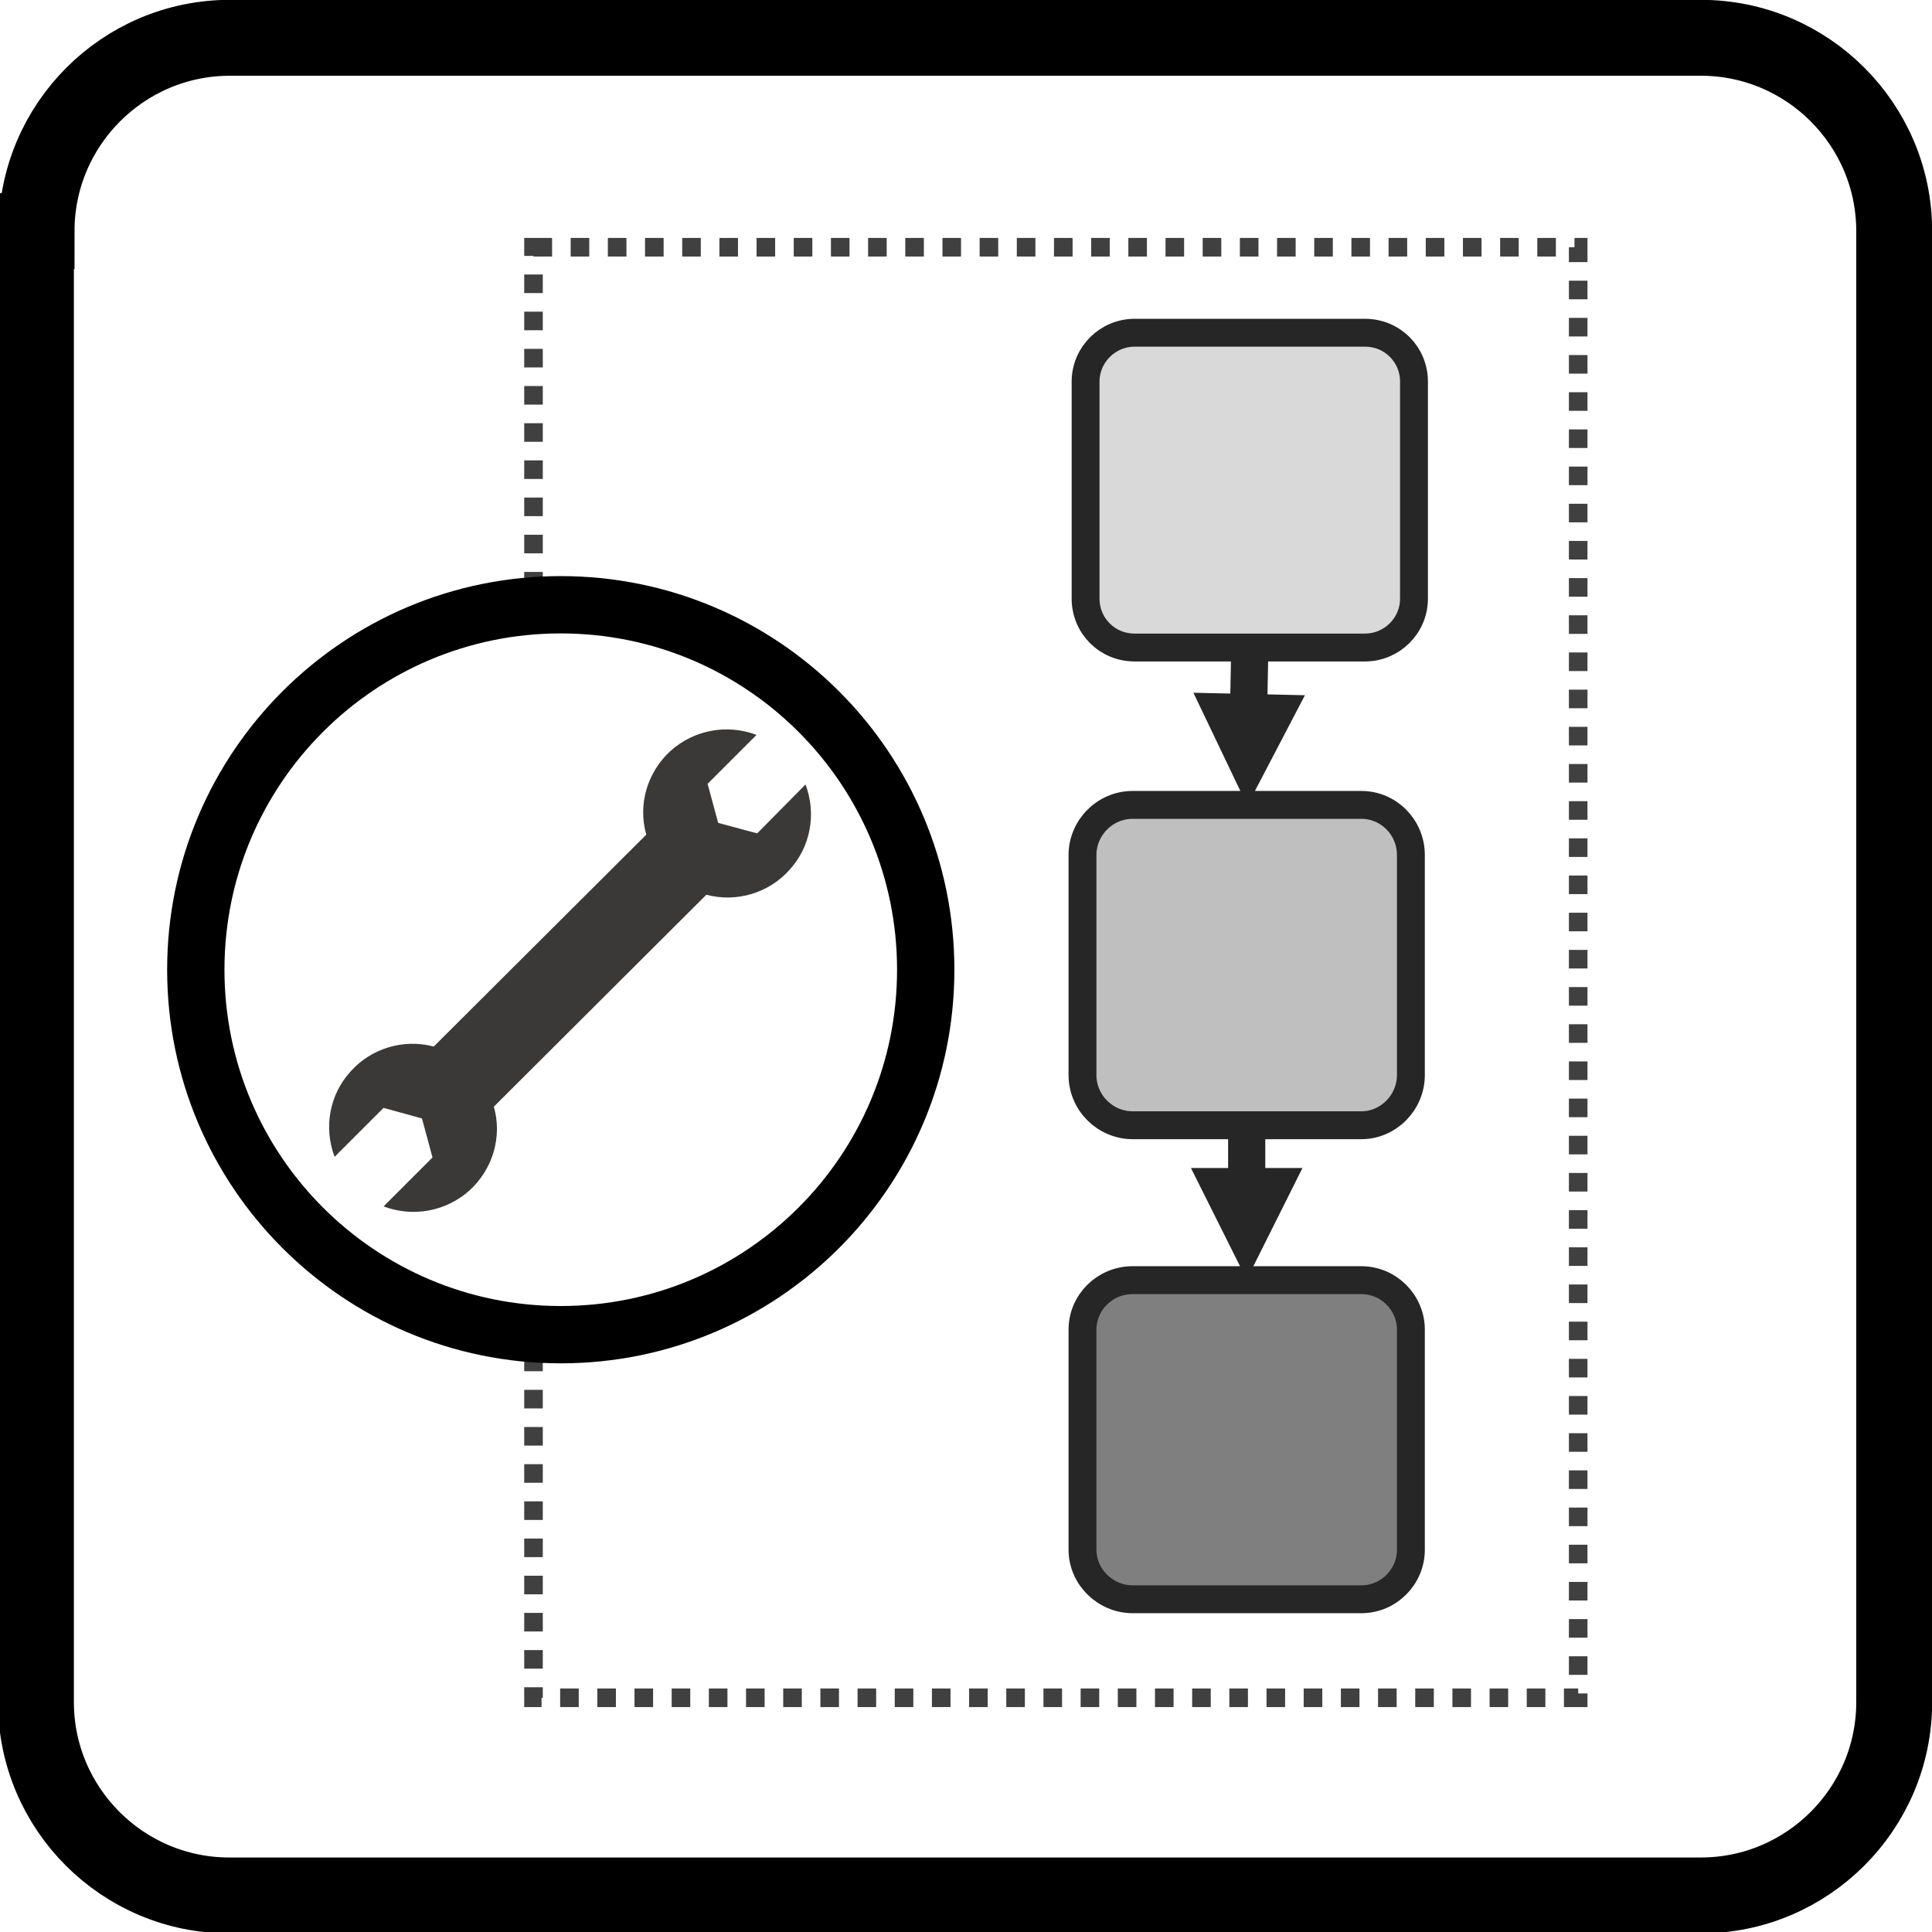
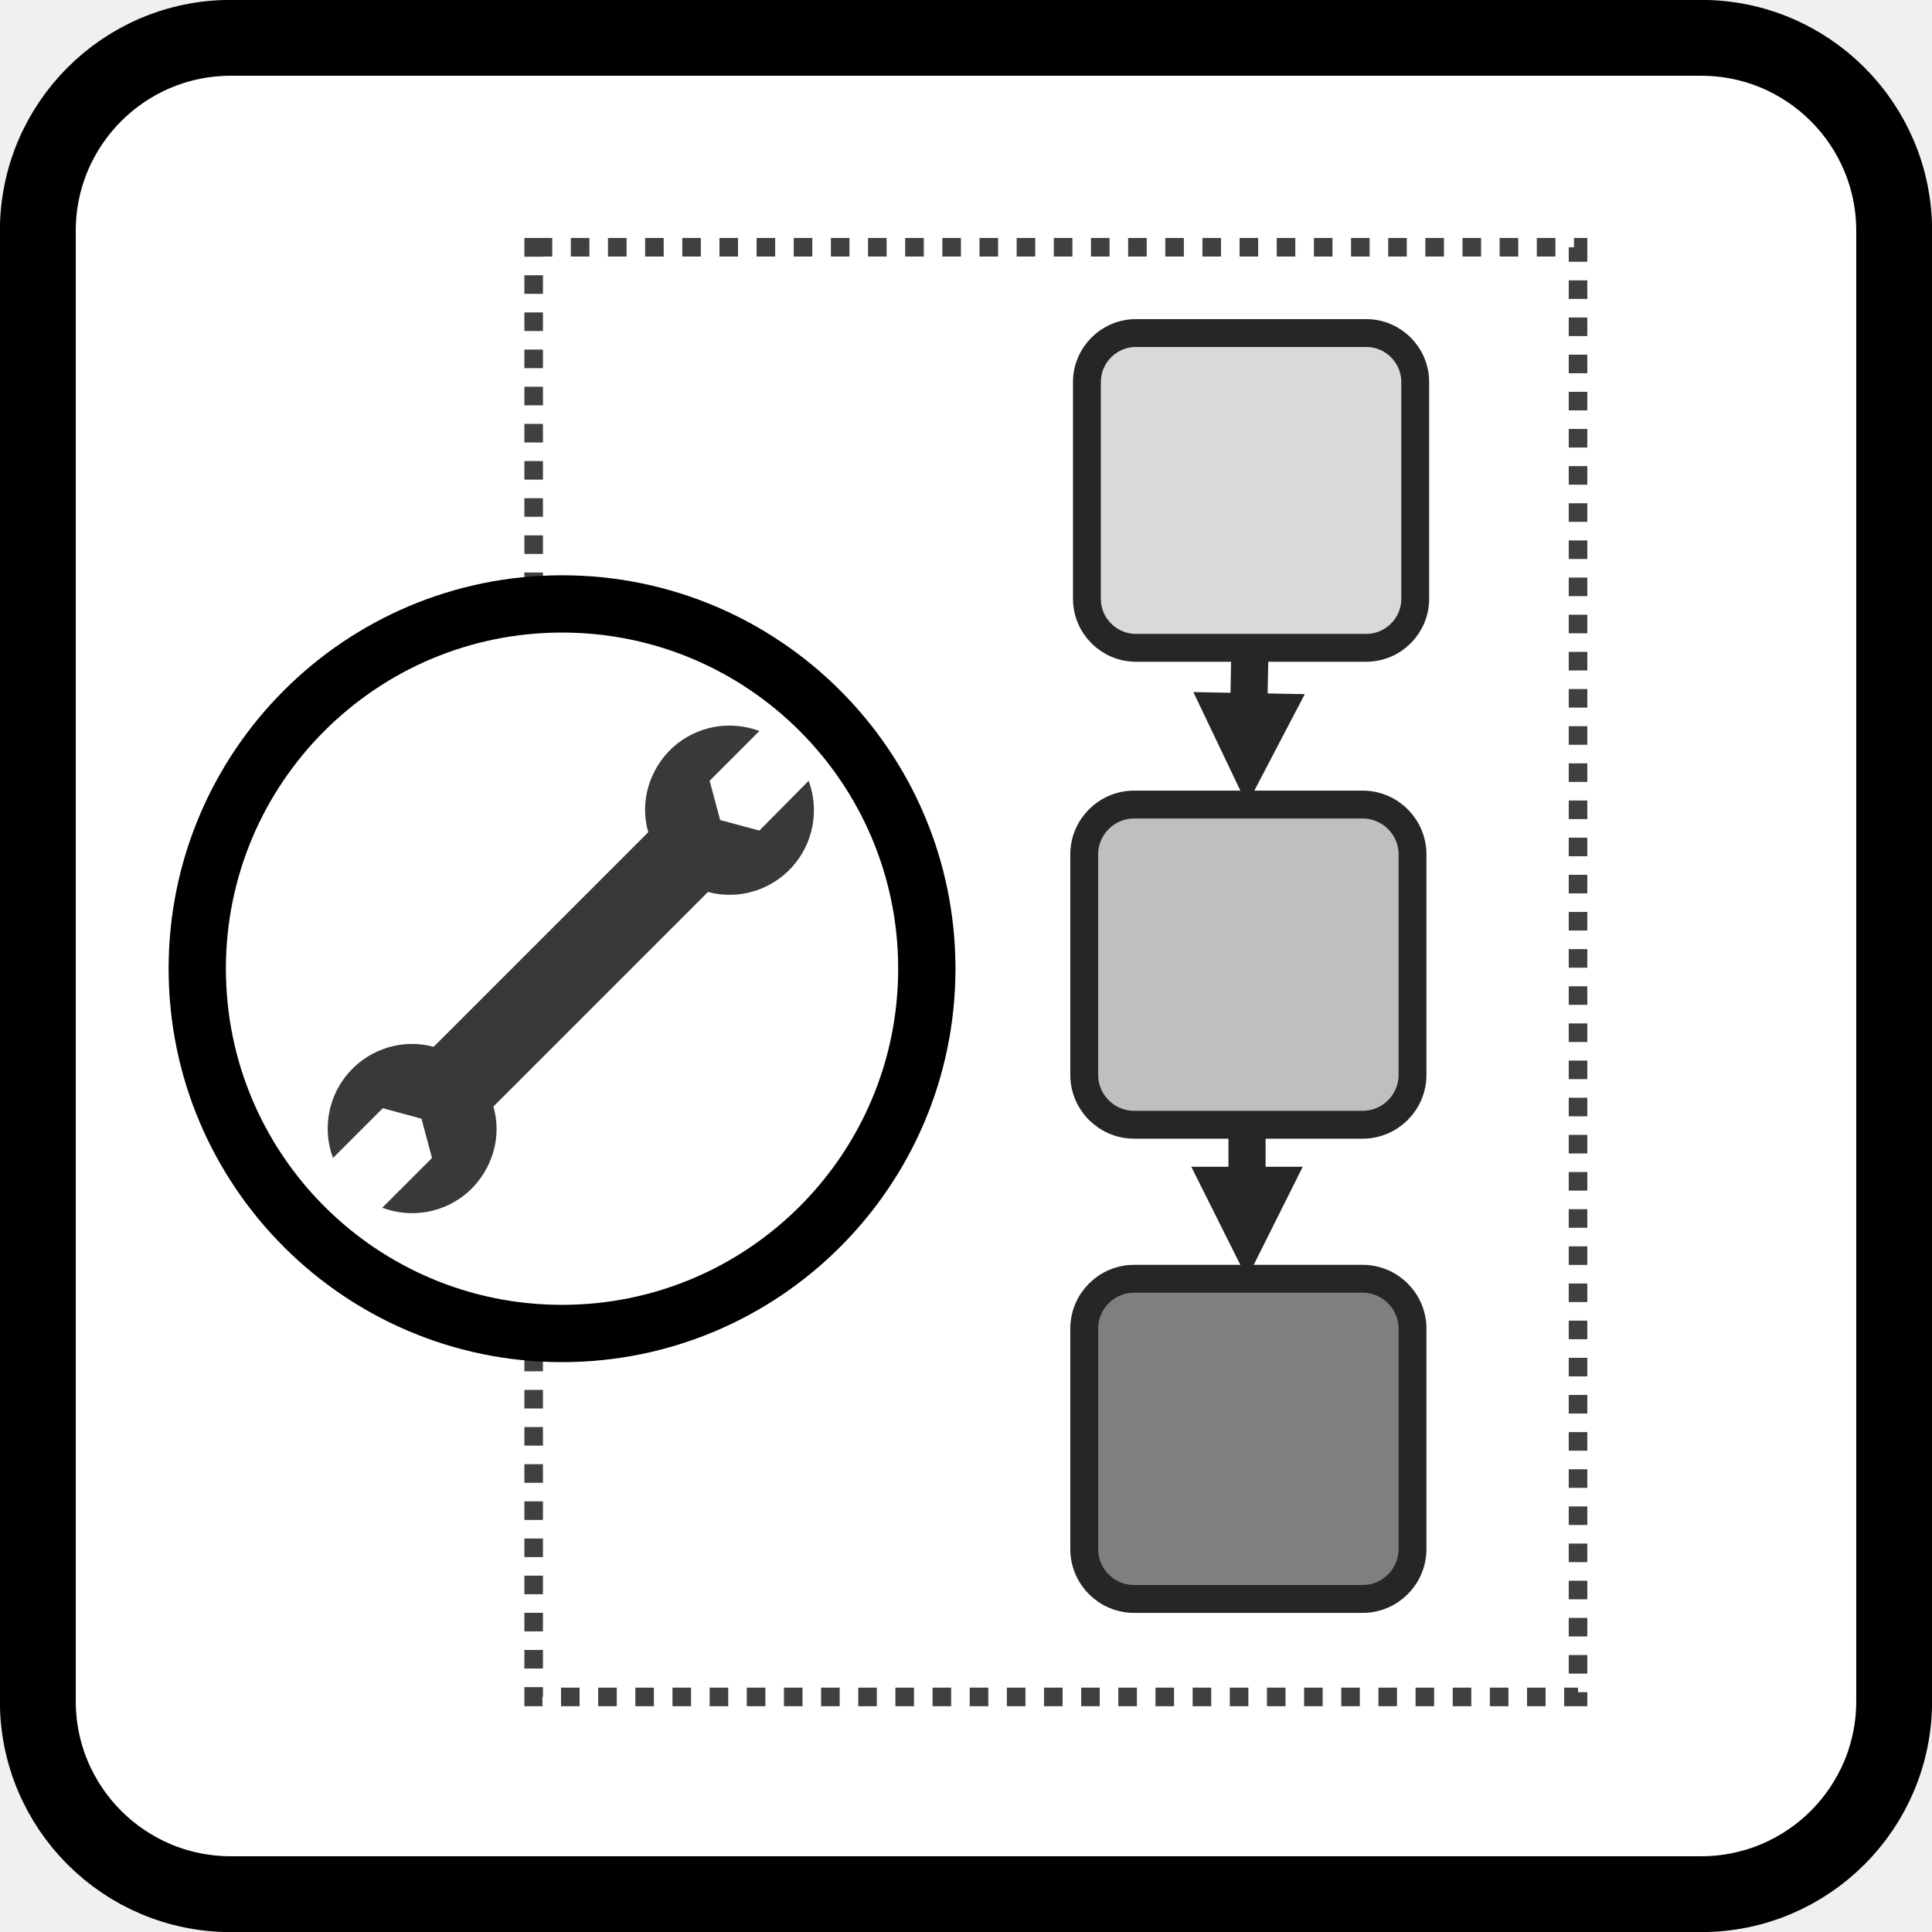
- <svg xmlns="http://www.w3.org/2000/svg" xmlns:xlink="http://www.w3.org/1999/xlink" version="1.1" id="Ebene_1" x="0px" y="0px" viewBox="0 0 311.8 311.8" style="enable-background:new 0 0 311.8 311.8;" xml:space="preserve">
-   <style type="text/css">
- 	.st0{clip-path:url(#SVGID_2_);fill-rule:evenodd;clip-rule:evenodd;fill:#FFFFFF;}
- 	.st1{fill-rule:evenodd;clip-rule:evenodd;fill:#FFFFFF;}
- 	.st2{clip-path:url(#SVGID_4_);fill:none;stroke:#000000;stroke-width:12.25;stroke-miterlimit:10;}
- 	.st3{fill:none;stroke:#404040;stroke-width:3;stroke-miterlimit:10;stroke-dasharray:3,3;}
- 	.st4{fill:#262626;}
- 	.st5{fill-rule:evenodd;clip-rule:evenodd;fill:#BFBFBF;}
- 	.st6{fill:none;stroke:#262626;stroke-width:4.5;stroke-miterlimit:10;}
- 	.st7{fill-rule:evenodd;clip-rule:evenodd;fill:#7F7F7F;}
- 	.st8{fill-rule:evenodd;clip-rule:evenodd;fill:#D9D9D9;}
- 	.st9{fill:none;stroke:#000000;stroke-width:9.25;stroke-miterlimit:10;}
- 	.st10{clip-path:url(#SVGID_6_);}
- 	.st11{clip-path:url(#SVGID_8_);fill:#3B3838;}
- </style>
-   <g>
-     <defs>
-       <rect id="SVGID_1_" y="0" width="311.8" height="311.8" />
-     </defs>
-     <clipPath id="SVGID_2_">
-       <use xlink:href="#SVGID_1_" style="overflow:visible;" />
+ <svg xmlns="http://www.w3.org/2000/svg" width="1430" height="1430" xml:space="preserve" overflow="hidden">
+   <defs>
+     <clipPath id="clip0">
+       <rect x="-1" y="0" width="1430" height="1430" />
    </clipPath>
-     <rect y="0" class="st0" width="311.8" height="311.8" />
-   </g>
-   <path class="st1" d="M5.9,37.3c0-17.2,14-31.2,31.2-31.2h237.4c17.2,0,31.2,14,31.2,31.2v237.4c0,17.2-14,31.2-31.2,31.2H37  c-17.2,0-31.2-14-31.2-31.2V37.3z" />
-   <g>
-     <defs>
-       <rect id="SVGID_3_" y="0" width="311.8" height="311.8" />
-     </defs>
-     <clipPath id="SVGID_4_">
-       <use xlink:href="#SVGID_3_" style="overflow:visible;" />
+     <clipPath id="clip1">
+       <rect x="225" y="521" width="394" height="394" />
    </clipPath>
-     <path class="st2" d="M5.9,37.3c0-17.2,14-31.2,31.2-31.2h237.4c17.2,0,31.2,14,31.2,31.2v237.4c0,17.2-14,31.2-31.2,31.2H37   c-17.2,0-31.2-14-31.2-31.2V37.3z" />
-   </g>
-   <rect x="86.1" y="39.9" class="st3" width="168.6" height="234.1" />
-   <path class="st4" d="M210.2,188.5l-9,18l-9-18H210.2z M204.2,181.6v9.9h-6v-9.9H204.2z" />
-   <path class="st5" d="M174.7,138c0-4.4,3.6-8.1,8.1-8.1h36.9c4.4,0,8,3.6,8,8.1v35.5c0,4.4-3.6,8.1-8,8.1h-36.9  c-4.4,0-8.1-3.6-8.1-8.1V138z" />
-   <path class="st6" d="M174.7,138c0-4.4,3.6-8.1,8.1-8.1h36.9c4.4,0,8,3.6,8,8.1v35.5c0,4.4-3.6,8.1-8,8.1h-36.9  c-4.4,0-8.1-3.6-8.1-8.1V138z" />
-   <path class="st7" d="M174.7,214.6c0-4.4,3.6-8,8.1-8h36.9c4.4,0,8,3.6,8,8v35.5c0,4.4-3.6,8-8,8h-36.9c-4.4,0-8.1-3.6-8.1-8V214.6z" />
-   <path class="st6" d="M174.7,214.6c0-4.4,3.6-8,8.1-8h36.9c4.4,0,8,3.6,8,8v35.5c0,4.4-3.6,8-8,8h-36.9c-4.4,0-8.1-3.6-8.1-8V214.6z" />
-   <path class="st8" d="M175.2,61.6c0-4.4,3.6-7.9,7.9-7.9h37.2c4.4,0,7.9,3.5,7.9,7.9v35c0,4.4-3.6,7.9-7.9,7.9h-37.2  c-4.4,0-7.9-3.5-7.9-7.9V61.6z" />
-   <path class="st6" d="M175.2,61.6c0-4.4,3.6-7.9,7.9-7.9h37.2c4.4,0,7.9,3.5,7.9,7.9v35c0,4.4-3.6,7.9-7.9,7.9h-37.2  c-4.4,0-7.9-3.5-7.9-7.9V61.6z" />
-   <path class="st4" d="M192.6,111.8l8.7,18.2l9.3-17.8L192.6,111.8z M198.7,104.5l-0.2,10.4l6,0.1l0.2-10.4L198.7,104.5z" />
-   <circle class="st1" cx="90.5" cy="156.5" r="58.9" />
-   <circle class="st9" cx="90.5" cy="156.5" r="58.9" />
-   <g>
-     <defs>
-       <rect id="SVGID_5_" x="49.1" y="113.6" width="85.8" height="85.7" />
-     </defs>
-     <clipPath id="SVGID_6_">
-       <use xlink:href="#SVGID_5_" style="overflow:visible;" />
+     <clipPath id="clip2">
+       <rect x="225" y="521" width="394" height="394" />
    </clipPath>
-     <g class="st10">
-       <defs>
-         <rect id="SVGID_7_" x="49.1" y="113.6" width="85.8" height="85.7" />
-       </defs>
-       <clipPath id="SVGID_8_">
-         <use xlink:href="#SVGID_7_" style="overflow:visible;" />
-       </clipPath>
-       <path class="st11" d="M122.2,134.5l-6.3-1.7l-1.7-6.3l7.9-7.9c-4.8-1.8-10.1-0.8-13.9,2.6c-3.7,3.4-5.3,8.6-3.9,13.5l-34.3,34.2    c-4.9-1.3-10.1,0.3-13.4,4c-3.4,3.7-4.4,9-2.6,13.8l7.9-7.9l6.2,1.7l1.7,6.3l-7.9,7.9c4.8,1.8,10.1,0.8,13.9-2.6    c3.7-3.4,5.3-8.6,3.9-13.5l34.3-34.2c4.9,1.3,10.1-0.3,13.4-4c3.4-3.7,4.4-9,2.6-13.8L122.2,134.5z" />
+     <clipPath id="clip3">
+       <rect x="225" y="521" width="394" height="394" />
+     </clipPath>
+   </defs>
+   <g clip-path="url(#clip0)" transform="translate(1 0)">
+     <path d="M27 170.841C27 91.952 90.952 28 169.841 28L1258.16 28C1337.05 28 1401 91.952 1401 170.841L1401 1259.16C1401 1338.05 1337.05 1402 1258.16 1402L169.841 1402C90.952 1402 27 1338.05 27 1259.16Z" stroke="#000000" stroke-width="56.146" stroke-miterlimit="8" fill="#FFFFFF" fill-rule="evenodd" />
+     <rect x="394" y="183" width="773" height="1073" stroke="#404040" stroke-width="13.75" stroke-miterlimit="8" stroke-dasharray="13.75 13.75" fill="none" />
+     <path d="M935.75 832 935.75 877.343 908.25 877.344 908.25 832ZM963.25 863.593 922 946.094 880.75 863.594Z" fill="#262626" />
+     <path d="M801.5 632.467C801.5 612.051 818.051 595.5 838.467 595.5L1007.53 595.5C1027.95 595.5 1044.5 612.051 1044.5 632.467L1044.5 795.533C1044.5 815.949 1027.95 832.5 1007.53 832.5L838.467 832.5C818.051 832.5 801.5 815.949 801.5 795.533Z" stroke="#262626" stroke-width="20.625" stroke-miterlimit="8" fill="#BFBFBF" fill-rule="evenodd" />
+     <path d="M801.5 983.467C801.5 963.051 818.051 946.5 838.467 946.5L1007.53 946.5C1027.95 946.5 1044.5 963.051 1044.5 983.467L1044.5 1146.53C1044.5 1166.95 1027.95 1183.5 1007.53 1183.5L838.467 1183.5C818.051 1183.5 801.5 1166.95 801.5 1146.53Z" stroke="#262626" stroke-width="20.625" stroke-miterlimit="8" fill="#7F7F7F" fill-rule="evenodd" />
+     <path d="M803.5 282.843C803.5 262.771 819.771 246.5 839.843 246.5L1010.16 246.5C1030.23 246.5 1046.5 262.771 1046.5 282.843L1046.5 443.157C1046.5 463.229 1030.23 479.5 1010.16 479.5L839.843 479.5C819.771 479.5 803.5 463.229 803.5 443.157Z" stroke="#262626" stroke-width="20.625" stroke-miterlimit="8" fill="#D9D9D9" fill-rule="evenodd" />
+     <path d="M13.748-0.253 14.628 47.513-12.867 48.02-13.748 0.253ZM41.87 33.258 2.148 116.505-40.616 34.779Z" fill="#262626" transform="matrix(-1 0 0 1 924.148 479)" />
+     <path d="M145 717C145 567.883 265.883 447 415 447 564.117 447 685 567.883 685 717 685 866.117 564.117 987 415 987 265.883 987 145 866.117 145 717Z" stroke="#000000" stroke-width="42.396" stroke-miterlimit="8" fill="#FFFFFF" fill-rule="evenodd" />
+     <g clip-path="url(#clip1)">
+       <g clip-path="url(#clip2)">
+         <g clip-path="url(#clip3)">
+           <path d="M561.097 614.747 532.031 606.969 524.253 577.903 561.097 541.06C538.991 532.872 514.428 537.375 496.825 553.341 479.631 569.306 472.263 593.459 478.813 615.975L319.975 774.813C297.46 768.672 273.306 776.041 257.75 793.234 242.194 810.428 237.281 834.991 245.469 857.097L282.313 820.253 310.969 828.031 318.747 857.097 281.903 893.941C304.01 902.128 328.572 897.625 346.175 881.659 363.369 865.694 370.738 841.541 364.188 819.025L523.025 660.188C545.541 666.328 569.694 658.959 585.25 641.766 600.806 624.572 605.719 600.009 597.531 577.903L561.097 614.747Z" fill="#3B3838" />
+         </g>
+       </g>
    </g>
  </g>
</svg>
